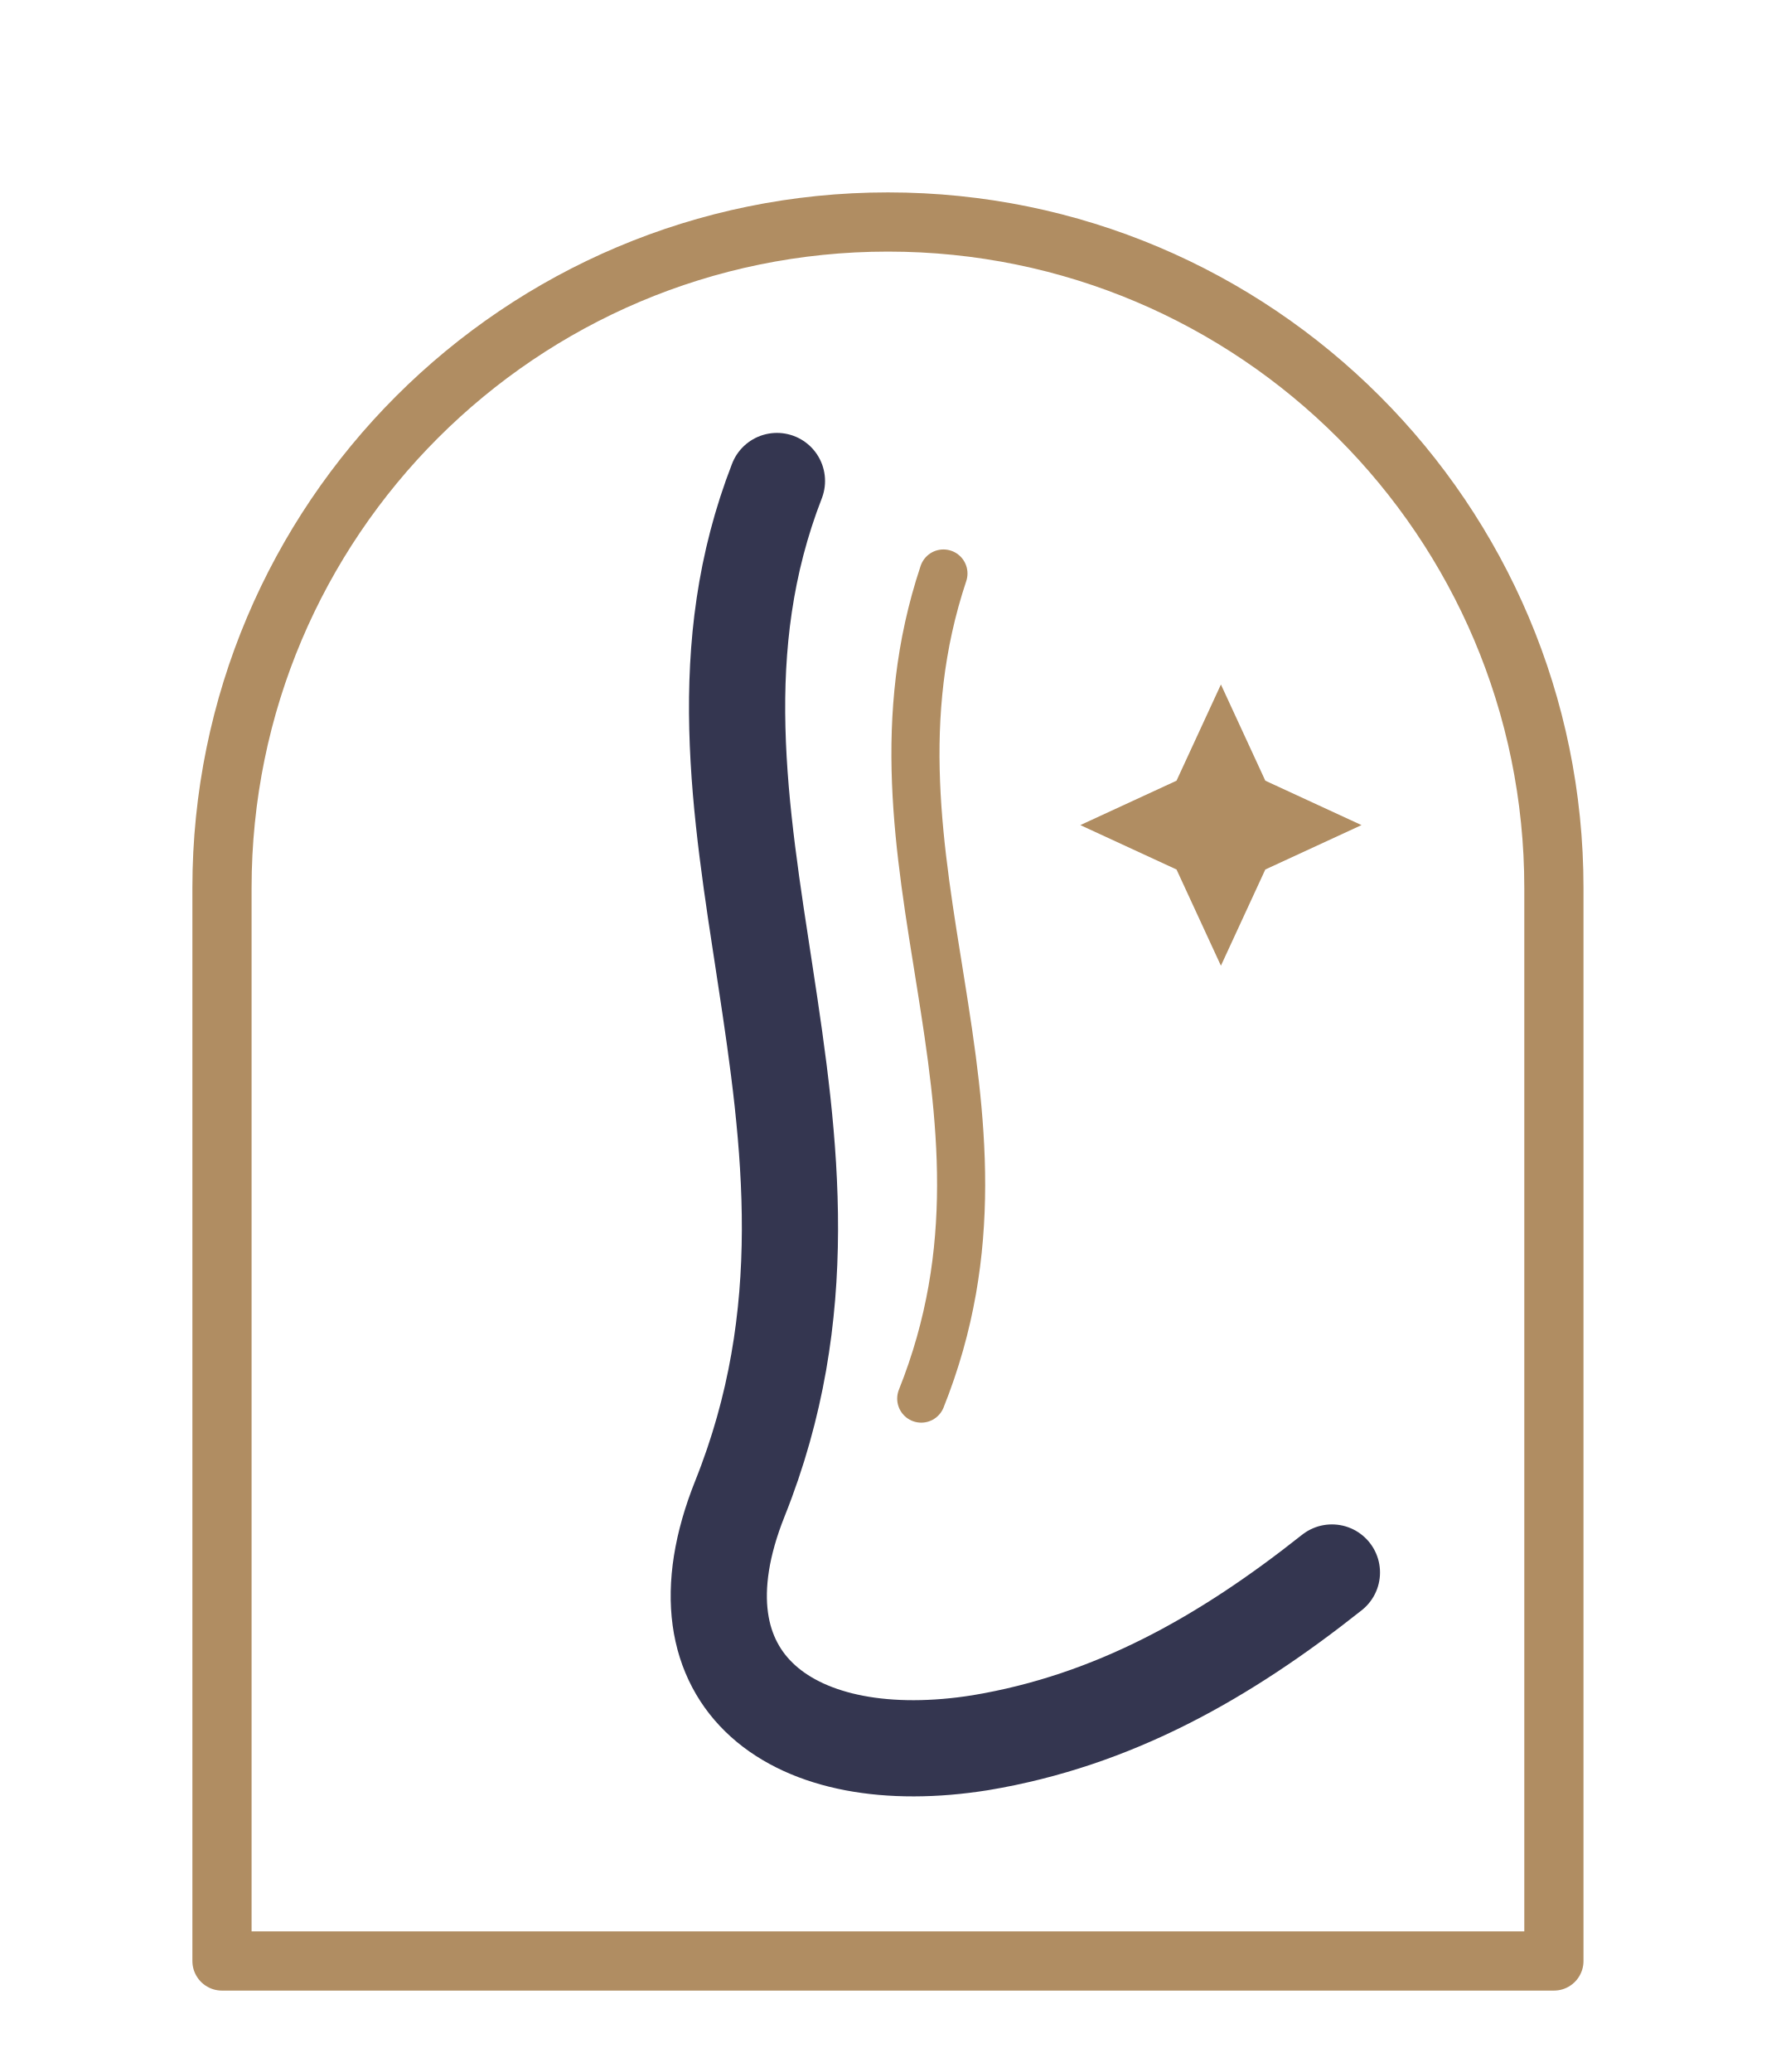
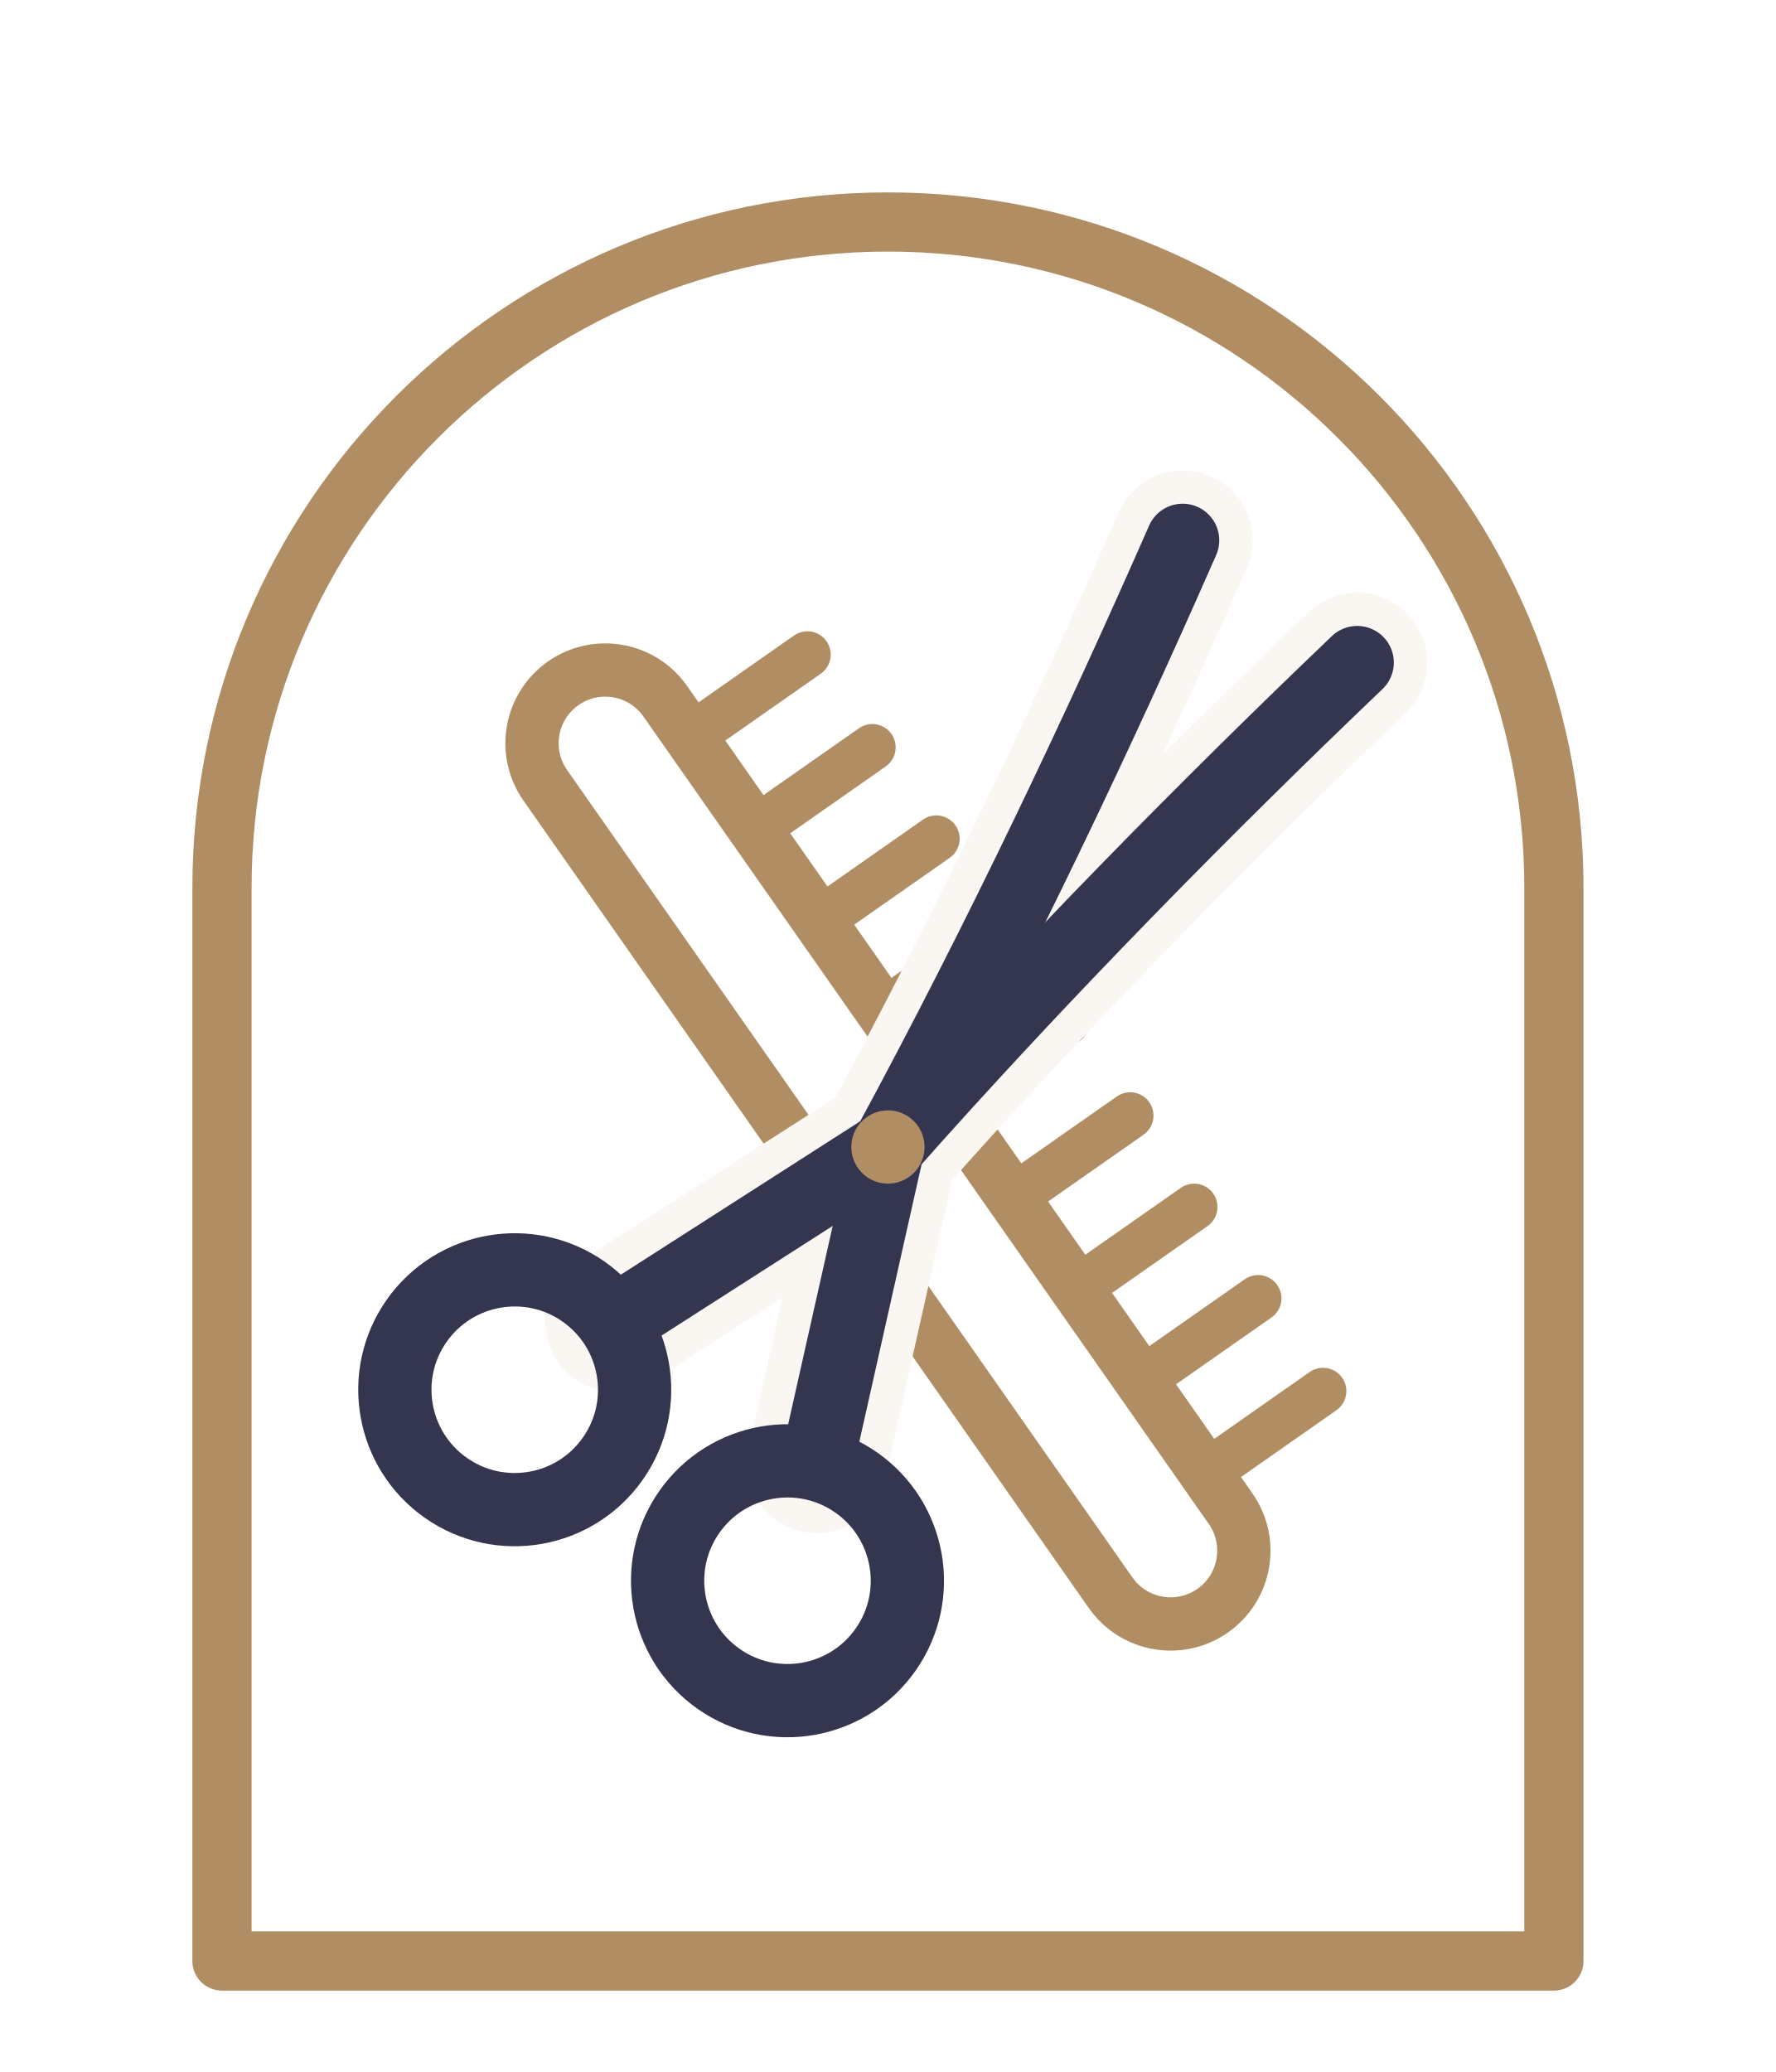
<svg xmlns="http://www.w3.org/2000/svg" viewBox="0 0 48 56" fill="none" stroke-linecap="round" stroke-linejoin="round">
  <path d="M6 53V24a18 18 0 0 1 36 0v29z" stroke="#b08d62" stroke-width="1.6" />
-   <path d="M21 13c-3.5 9 3 17.5-1 27.5-2 5 1.5 7.4 6.5 6.6 3.6-.6 6.6-2.3 9.5-4.6" stroke="#343650" stroke-width="2.6" />
-   <path d="M25.5 15.5c-2.6 7.8 2.6 14.3-.6 22.3" stroke="#b08d62" stroke-width="1.3" />
-   <path d="M33 18.5l1.2 2.6 2.6 1.2-2.6 1.2-1.2 2.6-1.2-2.6-2.6-1.2 2.6-1.2z" fill="#b08d62" stroke="none" />
+   <g transform="translate(24 31) scale(.9)">
+     <g transform="rotate(-35)" stroke="#b08d62">
+       <rect x="-2.2" y="-17" width="4.4" height="34" rx="2.2" stroke-width="1.6" />
+       <path d="M2.2-13.5h4.3M2.2-10.1h4.3M2.2-6.75h4.3M2.2-3.4h4.3M2.2 0h4.3M2.2 3.4h4.3M2.2 6.75h4.3M2.2 10.1h4.3M2.2 13.5h4.3" stroke-width="1.4" />
+     </g>
+     <g transform="rotate(35)">
+       <g stroke="#faf7f2" stroke-width="4.2">
+         <path d="M0 0C-.8-7-2-14-3.2-20M0 0l3.7 9M0 0C.8-7 2-14 3.2-20M0 0l-3.7 9" />
+       </g>
+       <g stroke="#343650" stroke-width="2.2">
+         <path d="M0 0C-.8-7-2-14-3.2-20M0 0l3.7 9" />
+         <circle cx="5" cy="12.4" r="3.6" />
+         <path d="M0 0C.8-7 2-14 3.2-20M0 0l-3.7 9" />
+         <circle cx="-5" cy="12.4" r="3.6" />
+       </g>
+       <circle r="1.1" fill="#b08d62" stroke="none" />
+     </g>
+   </g>
</svg>
